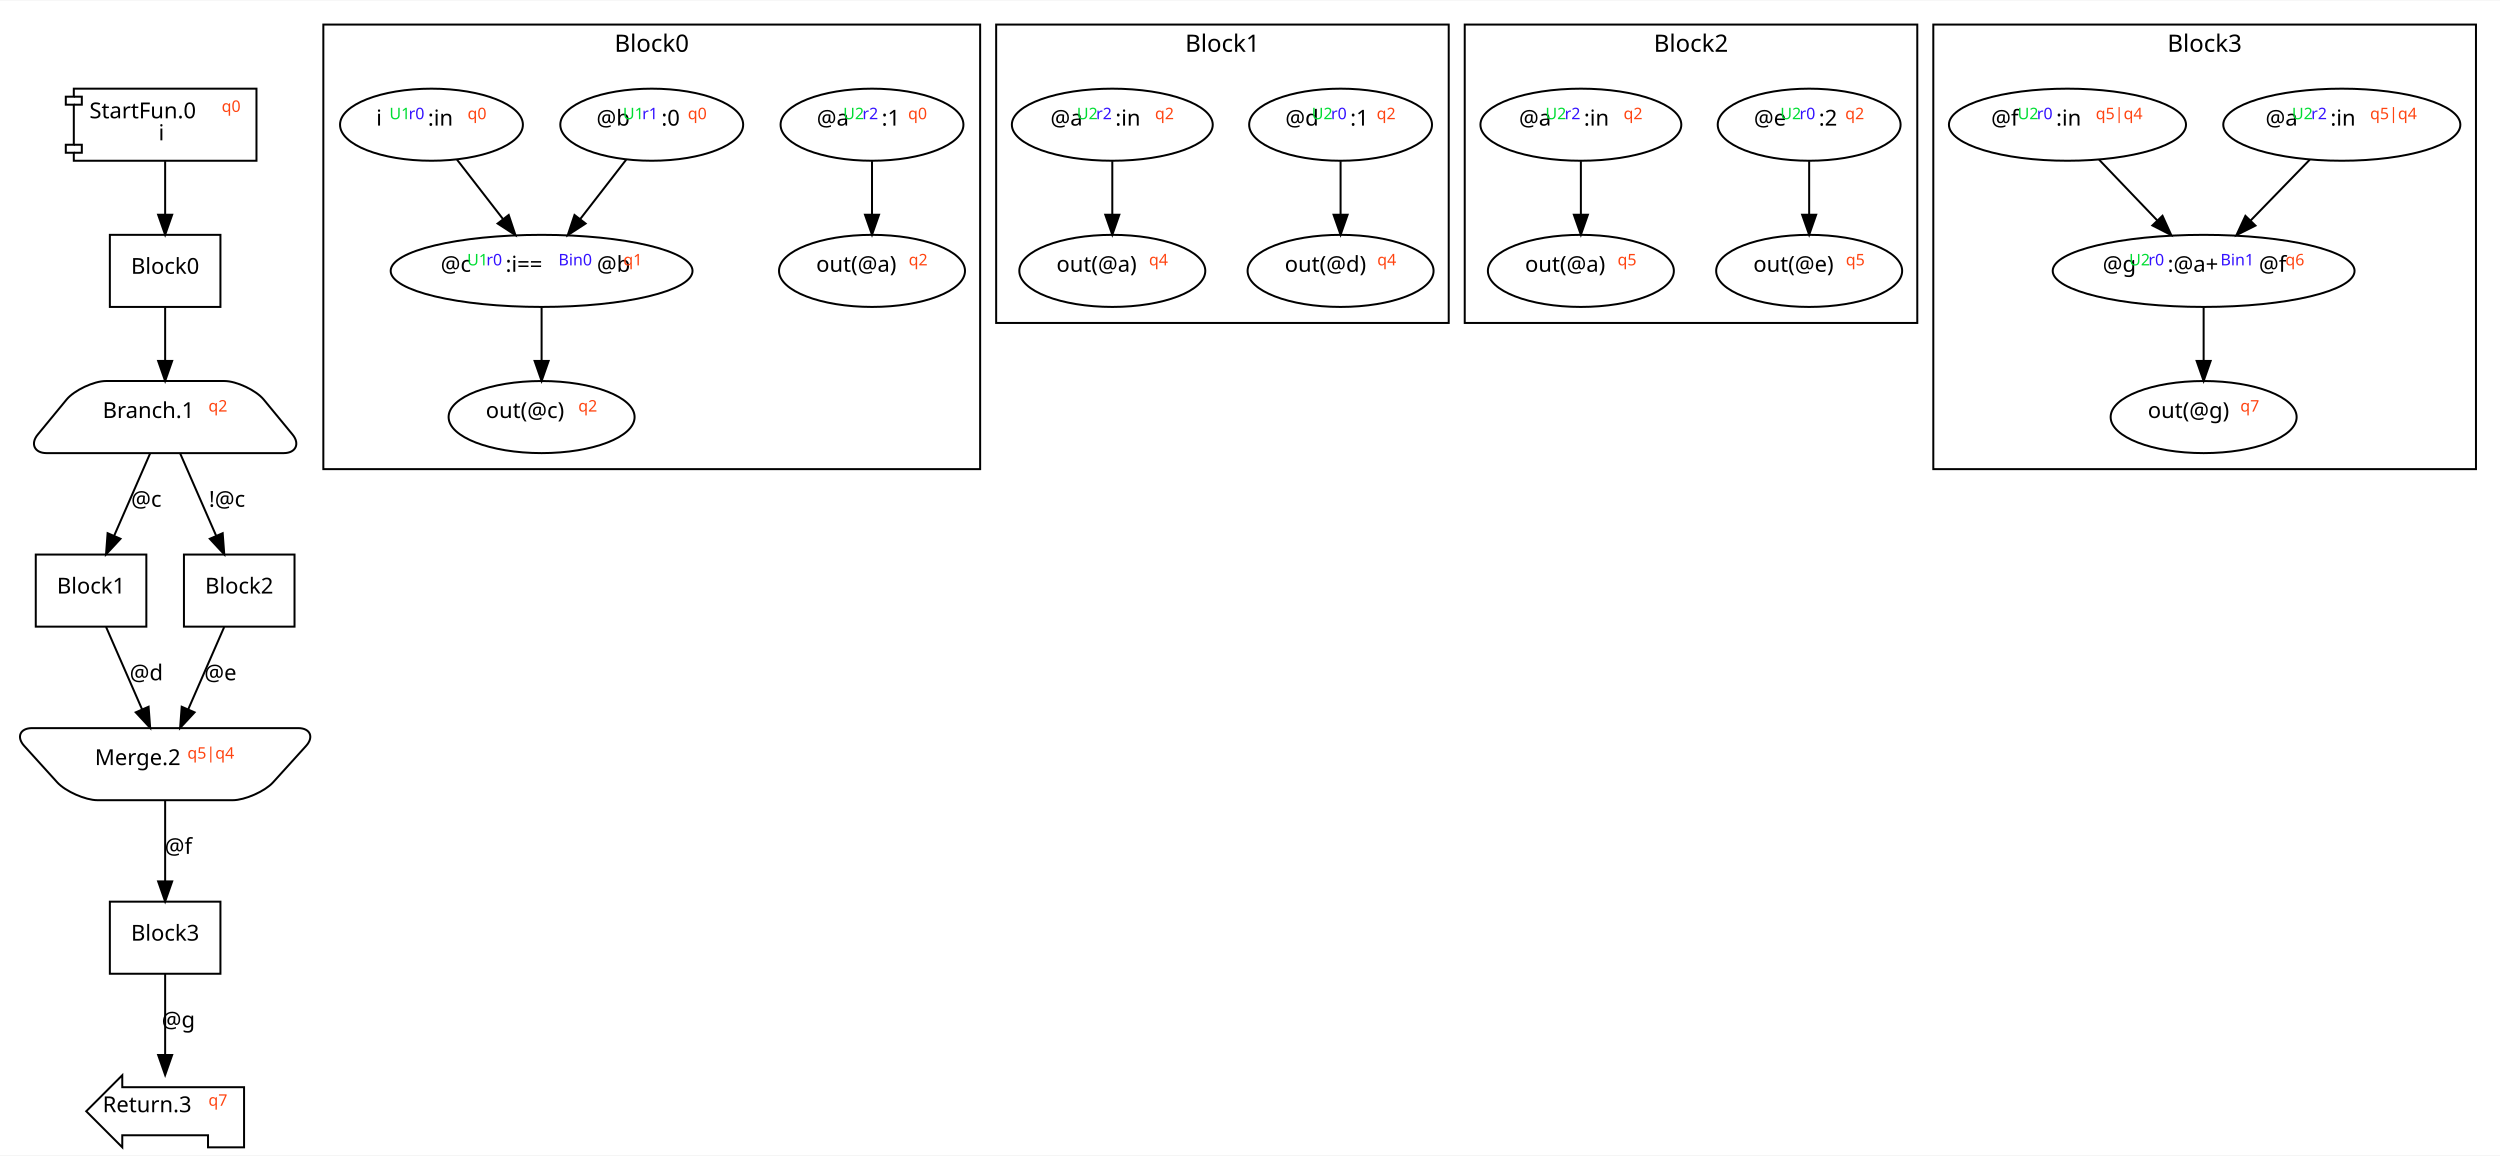
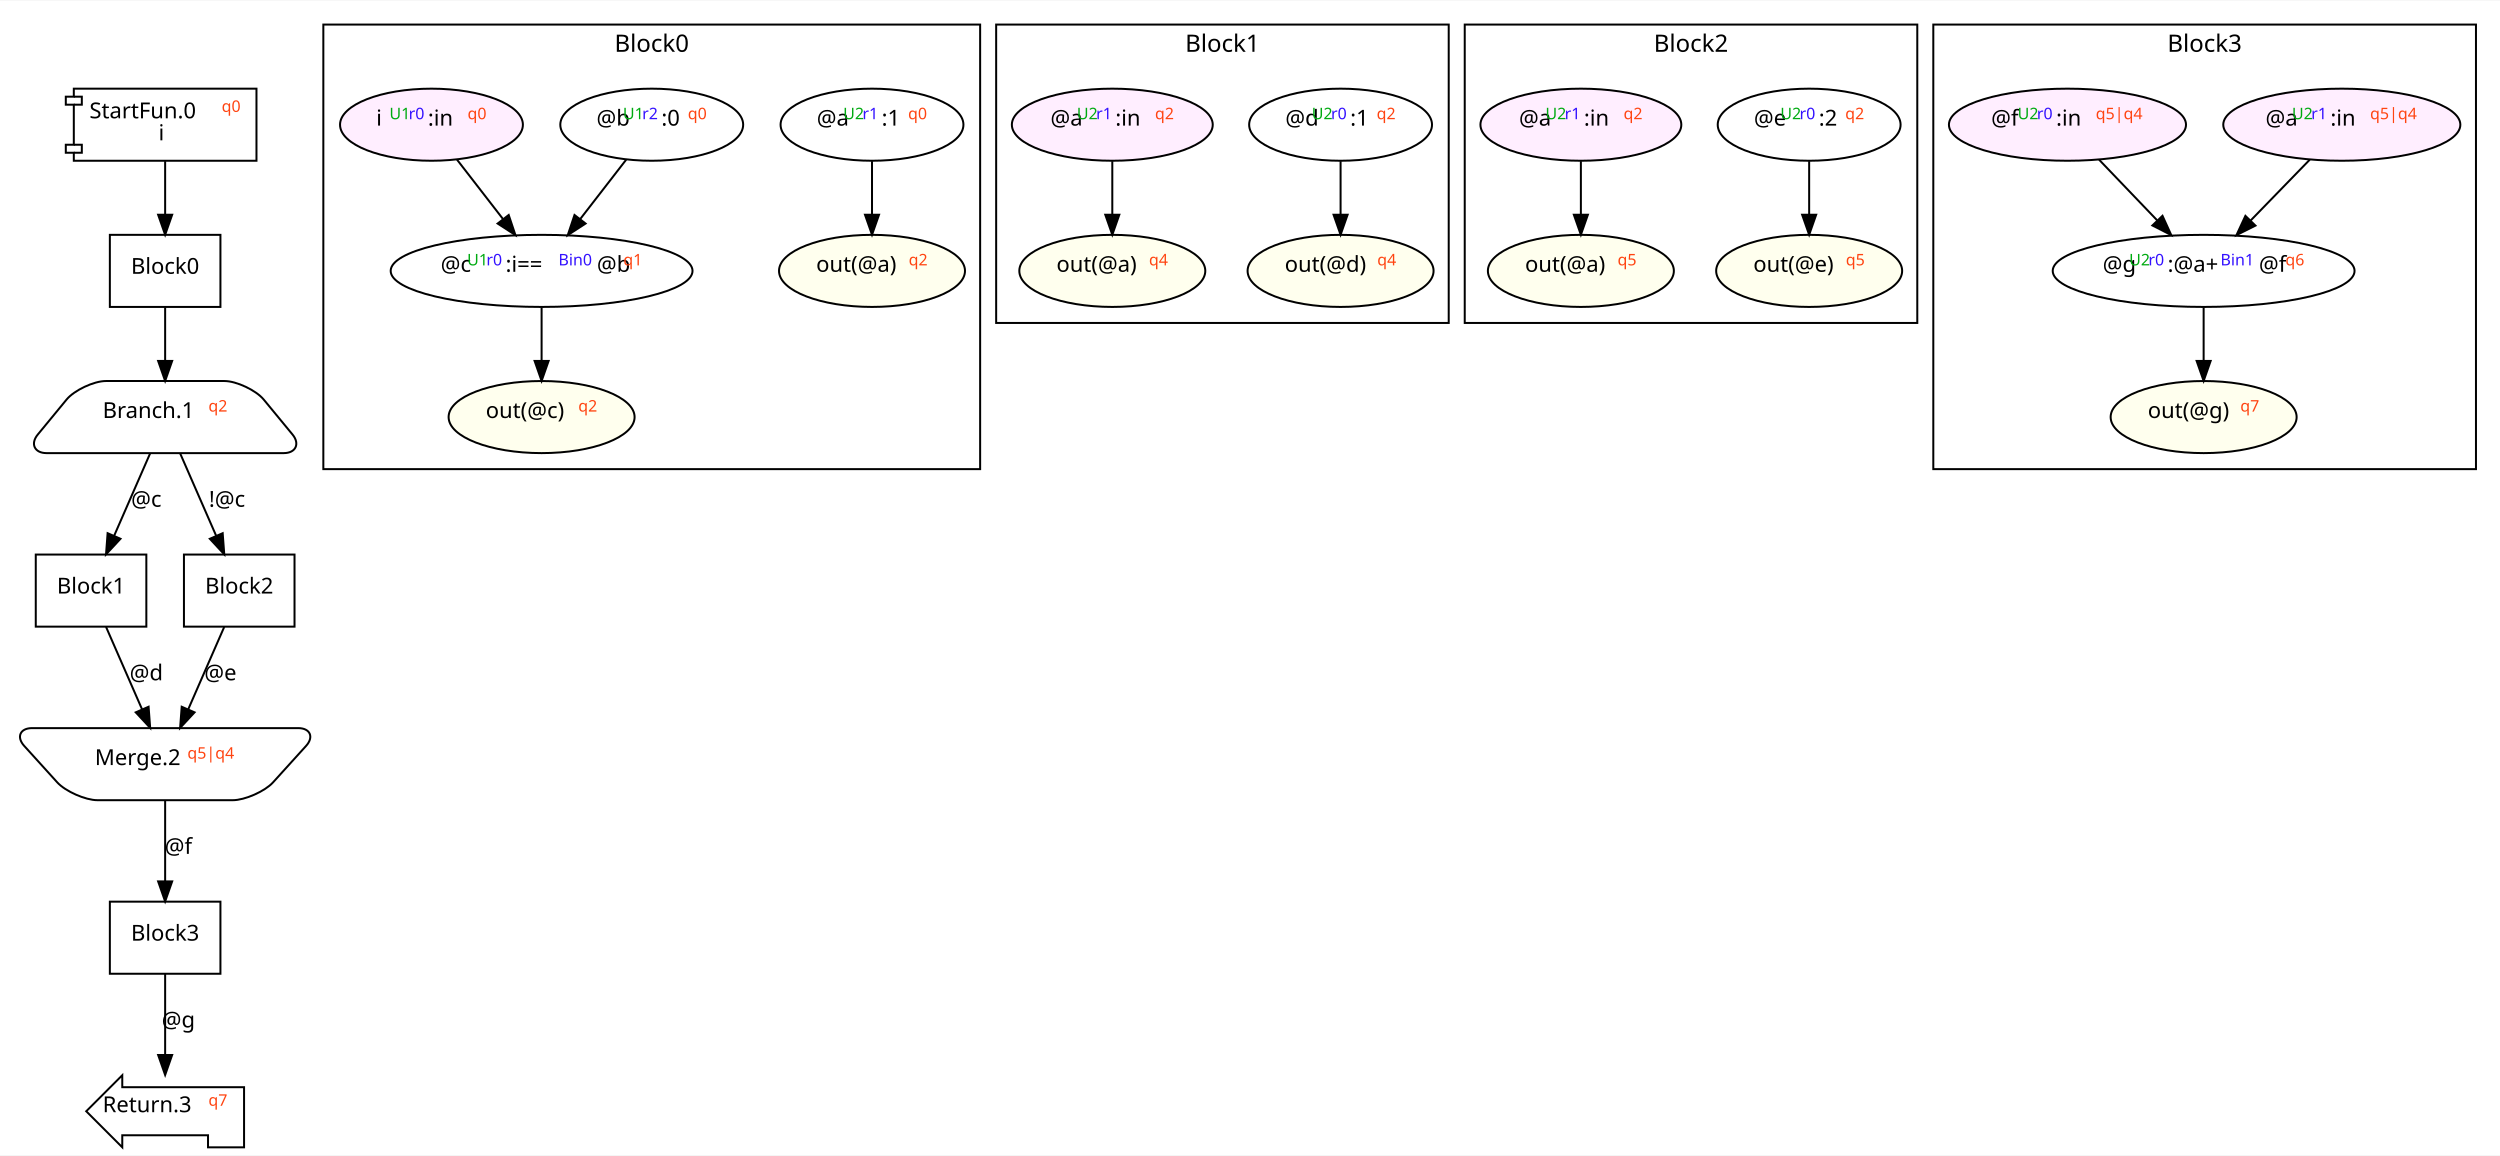
<svg xmlns="http://www.w3.org/2000/svg" width="1248pt" height="577pt" viewBox="0.00 0.00 1248.47 576.68">
  <g id="graph0" class="graph" transform="scale(1 1) rotate(0) translate(4 572.68)">
    <polygon fill="white" stroke="transparent" points="-4,4 -4,-572.68 1244.47,-572.68 1244.47,4 -4,4" />
    <g id="clust1" class="cluster">
      <polygon fill="none" stroke="black" points="157.47,-338.67 157.47,-560.68 485.47,-560.68 485.47,-338.67 157.47,-338.67" />
      <text text-anchor="middle" x="321.47" y="-547.08" font-family="Monaco" font-size="12.00">Block0</text>
    </g>
+     <g id="clust3" class="cluster">
+       <polygon fill="none" stroke="black" points="727.47,-411.67 727.47,-560.68 953.47,-560.68 953.47,-411.67 727.47,-411.67" />
+       <text text-anchor="middle" x="840.47" y="-547.08" font-family="Monaco" font-size="12.00">Block2</text>
+     </g>
+     <g id="clust4" class="cluster">
+       <polygon fill="none" stroke="black" points="961.47,-338.67 961.47,-560.68 1232.47,-560.68 1232.47,-338.67 961.47,-338.67" />
+       <text text-anchor="middle" x="1096.97" y="-547.08" font-family="Monaco" font-size="12.00">Block3</text>
+     </g>
    <g id="clust2" class="cluster">
      <polygon fill="none" stroke="black" points="493.47,-411.67 493.47,-560.68 719.47,-560.68 719.47,-411.67 493.47,-411.67" />
      <text text-anchor="middle" x="606.47" y="-547.08" font-family="Monaco" font-size="12.00">Block1</text>
-     </g>
-     <g id="clust3" class="cluster">
-       <polygon fill="none" stroke="black" points="727.47,-411.67 727.47,-560.68 953.47,-560.68 953.47,-411.67 727.47,-411.67" />
-       <text text-anchor="middle" x="840.47" y="-547.08" font-family="Monaco" font-size="12.00">Block2</text>
-     </g>
-     <g id="clust4" class="cluster">
-       <polygon fill="none" stroke="black" points="961.47,-338.67 961.47,-560.68 1232.47,-560.68 1232.47,-338.67 961.47,-338.67" />
-       <text text-anchor="middle" x="1096.97" y="-547.08" font-family="Monaco" font-size="12.00">Block3</text>
    </g>
    <g id="node1" class="node">
      <polygon fill="none" stroke="black" points="124.08,-528.67 32.86,-528.67 32.86,-524.67 28.86,-524.67 28.86,-520.67 32.86,-520.67 32.86,-500.67 28.86,-500.67 28.86,-496.67 32.86,-496.67 32.86,-492.67 124.08,-492.67 124.08,-528.67" />
      <polyline fill="none" stroke="black" points="32.86,-524.67 36.86,-524.67 36.86,-520.67 32.86,-520.67 " />
      <polyline fill="none" stroke="black" points="32.86,-500.67 36.86,-500.67 36.86,-496.67 32.86,-496.67 " />
      <text text-anchor="start" x="40.66" y="-513.87" font-family="Monaco" font-size="11.00">StartFun.0</text>
      <text text-anchor="start" x="106.68" y="-513.87" font-family="Monaco" baseline-shift="super" font-size="8.00" fill="#ff4411">q0</text>
      <text text-anchor="start" x="75.17" y="-502.87" font-family="Monaco" font-size="11.00">i</text>
    </g>
    <g id="node2" class="node">
      <polygon fill="none" stroke="black" points="106.08,-455.67 50.86,-455.67 50.86,-419.67 106.08,-419.67 106.08,-455.67" />
      <text text-anchor="middle" x="78.47" y="-436.21" font-family="Monaco" font-size="11.00">Block0</text>
    </g>
    <g id="edge1" class="edge">
      <path fill="none" stroke="black" d="M78.47,-492.49C78.47,-484.46 78.47,-474.72 78.47,-465.74" />
      <polygon fill="black" stroke="black" points="81.97,-465.7 78.47,-455.7 74.97,-465.7 81.97,-465.7" />
    </g>
    <g id="node3" class="node">
      <path fill="none" stroke="black" d="M108.08,-382.67C108.08,-382.67 48.87,-382.67 48.87,-382.67 42.87,-382.67 33.05,-378.04 29.24,-373.41 29.24,-373.41 14.86,-355.94 14.86,-355.94 11.04,-351.31 13.23,-346.67 19.23,-346.67 19.23,-346.67 137.71,-346.67 137.71,-346.67 143.71,-346.67 145.9,-351.31 142.09,-355.94 142.09,-355.94 127.7,-373.41 127.7,-373.41 123.89,-378.04 114.08,-382.67 108.08,-382.67" />
      <text text-anchor="start" x="47.27" y="-364.21" font-family="Monaco" font-size="11.00">Branch.1</text>
      <text text-anchor="start" x="100.07" y="-364.21" font-family="Monaco" baseline-shift="super" font-size="8.00" fill="#ff4411">q2</text>
    </g>
    <g id="edge2" class="edge">
      <path fill="none" stroke="black" d="M78.47,-419.49C78.47,-411.46 78.47,-401.72 78.47,-392.74" />
      <polygon fill="black" stroke="black" points="81.97,-392.7 78.47,-382.7 74.97,-392.7 81.97,-392.7" />
    </g>
    <g id="node4" class="node">
      <polygon fill="none" stroke="black" points="69.08,-296.01 13.86,-296.01 13.86,-260.01 69.08,-260.01 69.08,-296.01" />
      <text text-anchor="middle" x="41.47" y="-276.54" font-family="Monaco" font-size="11.00">Block1</text>
    </g>
    <g id="edge3" class="edge">
      <path fill="none" stroke="black" d="M70.98,-346.54C65.82,-334.72 58.85,-318.78 52.98,-305.35" />
      <polygon fill="black" stroke="black" points="56.16,-303.88 48.95,-296.11 49.74,-306.68 56.16,-303.88" />
      <text text-anchor="middle" x="69.07" y="-319.87" font-family="Monaco" font-size="11.00">@c</text>
    </g>
    <g id="node5" class="node">
      <polygon fill="none" stroke="black" points="143.08,-296.01 87.86,-296.01 87.86,-260.01 143.08,-260.01 143.08,-296.01" />
      <text text-anchor="middle" x="115.47" y="-276.54" font-family="Monaco" font-size="11.00">Block2</text>
    </g>
    <g id="edge4" class="edge">
      <path fill="none" stroke="black" d="M85.96,-346.54C91.12,-334.72 98.09,-318.78 103.96,-305.35" />
      <polygon fill="black" stroke="black" points="107.2,-306.68 107.99,-296.11 100.78,-303.88 107.2,-306.68" />
      <text text-anchor="middle" x="109.37" y="-319.87" font-family="Monaco" font-size="11.00">!@c</text>
    </g>
    <g id="node6" class="node">
      <path fill="none" stroke="black" d="M44.66,-173.34C44.66,-173.34 112.28,-173.34 112.28,-173.34 118.28,-173.34 128.31,-177.78 132.34,-182.23 132.34,-182.23 148.85,-200.45 148.85,-200.45 152.88,-204.89 150.91,-209.34 144.91,-209.34 144.91,-209.34 12.03,-209.34 12.03,-209.34 6.03,-209.34 4.06,-204.89 8.09,-200.45 8.09,-200.45 24.6,-182.23 24.6,-182.23 28.63,-177.78 38.66,-173.34 44.66,-173.34" />
      <text text-anchor="start" x="43.37" y="-190.87" font-family="Monaco" font-size="11.00">Merge.2</text>
      <text text-anchor="start" x="89.57" y="-190.87" font-family="Monaco" baseline-shift="super" font-size="8.00" fill="#ff4411">q5|q4</text>
    </g>
    <g id="edge5" class="edge">
      <path fill="none" stroke="black" d="M48.96,-259.87C54.12,-248.05 61.09,-232.11 66.96,-218.68" />
      <polygon fill="black" stroke="black" points="70.2,-220.01 70.99,-209.45 63.78,-217.21 70.2,-220.01" />
      <text text-anchor="middle" x="69.07" y="-233.21" font-family="Monaco" font-size="11.00">@d</text>
    </g>
    <g id="edge6" class="edge">
      <path fill="none" stroke="black" d="M107.98,-259.87C102.82,-248.05 95.85,-232.11 89.98,-218.68" />
      <polygon fill="black" stroke="black" points="93.16,-217.21 85.95,-209.45 86.74,-220.01 93.16,-217.21" />
      <text text-anchor="middle" x="106.07" y="-233.21" font-family="Monaco" font-size="11.00">@e</text>
    </g>
    <g id="node7" class="node">
      <polygon fill="none" stroke="black" points="106.08,-122.67 50.86,-122.67 50.86,-86.67 106.08,-86.67 106.08,-122.67" />
      <text text-anchor="middle" x="78.47" y="-103.2" font-family="Monaco" font-size="11.00">Block3</text>
    </g>
    <g id="edge7" class="edge">
      <path fill="none" stroke="black" d="M78.47,-173.2C78.47,-161.61 78.47,-146.06 78.47,-132.8" />
      <polygon fill="black" stroke="black" points="81.97,-132.78 78.47,-122.78 74.97,-132.78 81.97,-132.78" />
      <text text-anchor="middle" x="85.07" y="-146.54" font-family="Monaco" font-size="11.00">@f</text>
    </g>
    <g id="node8" class="node">
      <polygon fill="none" stroke="black" points="117.88,-30 57.06,-30 57.06,-36 39.06,-18 57.06,0 57.06,-6 99.88,-6 99.88,0 117.88,0 117.88,-30" />
      <text text-anchor="start" x="47.27" y="-17.53" font-family="Monaco" font-size="11.00">Return.3</text>
      <text text-anchor="start" x="100.07" y="-17.53" font-family="Monaco" baseline-shift="super" font-size="8.00" fill="#ff4411">q7</text>
    </g>
    <g id="edge8" class="edge">
      <path fill="none" stroke="black" d="M78.47,-86.53C78.47,-74.94 78.47,-59.39 78.47,-46.13" />
      <polygon fill="black" stroke="black" points="81.97,-46.11 78.47,-36.11 74.97,-46.11 81.97,-46.11" />
      <text text-anchor="middle" x="85.07" y="-59.87" font-family="Monaco" font-size="11.00">@g</text>
    </g>
    <g id="node9" class="node">
+       <ellipse fill="none" stroke="black" cx="431.47" cy="-510.67" rx="45.66" ry="18" />
+       <text text-anchor="start" x="403.87" y="-510.21" font-family="Monaco" font-size="11.00">@a</text>
+       <text text-anchor="start" x="417.07" y="-510.21" font-family="Monaco" baseline-shift="super" font-size="8.00" fill="#00aa11">U2</text>
+       <text text-anchor="start" x="426.67" y="-510.21" font-family="Monaco" baseline-shift="super" font-size="8.00" fill="#3311ff">r1</text>
+       <text text-anchor="start" x="436.27" y="-510.21" font-family="Monaco" font-size="11.00">:1</text>
+       <text text-anchor="start" x="449.47" y="-510.21" font-family="Monaco" baseline-shift="super" font-size="8.00" fill="#ff4411">q0</text>
+     </g>
+     <g id="node13" class="node">
+       <ellipse fill="#ffffee" stroke="black" cx="431.47" cy="-437.67" rx="46.44" ry="18" />
+       <text text-anchor="start" x="403.57" y="-437.21" font-family="Monaco" font-size="11.00">out(@a)</text>
+       <text text-anchor="start" x="449.77" y="-437.21" font-family="Monaco" baseline-shift="super" font-size="8.00" fill="#ff4411">q2</text>
+     </g>
+     <g id="edge9" class="edge">
+       <path fill="none" stroke="black" d="M431.47,-492.49C431.47,-484.46 431.47,-474.72 431.47,-465.74" />
+       <polygon fill="black" stroke="black" points="434.97,-465.7 431.47,-455.7 427.97,-465.7 434.97,-465.7" />
+     </g>
+     <g id="node10" class="node">
      <ellipse fill="none" stroke="black" cx="321.47" cy="-510.67" rx="45.66" ry="18" />
      <text text-anchor="start" x="293.87" y="-510.21" font-family="Monaco" font-size="11.00">@b</text>
-       <text text-anchor="start" x="307.07" y="-510.21" font-family="Monaco" baseline-shift="super" font-size="8.00" fill="#00dd33">U1</text>
-       <text text-anchor="start" x="316.67" y="-510.21" font-family="Monaco" baseline-shift="super" font-size="8.00" fill="#3311ff">r1</text>
+       <text text-anchor="start" x="307.07" y="-510.21" font-family="Monaco" baseline-shift="super" font-size="8.00" fill="#00aa11">U1</text>
+       <text text-anchor="start" x="316.67" y="-510.21" font-family="Monaco" baseline-shift="super" font-size="8.00" fill="#3311ff">r2</text>
      <text text-anchor="start" x="326.27" y="-510.21" font-family="Monaco" font-size="11.00">:0</text>
      <text text-anchor="start" x="339.47" y="-510.21" font-family="Monaco" baseline-shift="super" font-size="8.00" fill="#ff4411">q0</text>
    </g>
-     <g id="node13" class="node">
+     <g id="node11" class="node">
      <ellipse fill="none" stroke="black" cx="266.47" cy="-437.67" rx="75.37" ry="18" />
      <text text-anchor="start" x="216.06" y="-437.21" font-family="Monaco" font-size="11.00">@c</text>
-       <text text-anchor="start" x="229.27" y="-437.21" font-family="Monaco" baseline-shift="super" font-size="8.00" fill="#00dd33">U1</text>
+       <text text-anchor="start" x="229.27" y="-437.21" font-family="Monaco" baseline-shift="super" font-size="8.00" fill="#00aa11">U1</text>
      <text text-anchor="start" x="238.87" y="-437.21" font-family="Monaco" baseline-shift="super" font-size="8.00" fill="#3311ff">r0</text>
      <text text-anchor="start" x="248.47" y="-437.21" font-family="Monaco" font-size="11.00">:i==</text>
      <text text-anchor="start" x="274.87" y="-437.21" font-family="Monaco" baseline-shift="super" font-size="8.00" fill="#3311ff">Bin0</text>
      <text text-anchor="start" x="294.08" y="-437.21" font-family="Monaco" font-size="11.00">@b</text>
      <text text-anchor="start" x="307.28" y="-437.21" font-family="Monaco" baseline-shift="super" font-size="8.00" fill="#ff4411">q1</text>
    </g>
-     <g id="edge9" class="edge">
+     <g id="edge10" class="edge">
      <path fill="none" stroke="black" d="M308.71,-493.21C301.87,-484.37 293.3,-473.31 285.67,-463.46" />
      <polygon fill="black" stroke="black" points="288.43,-461.31 279.54,-455.54 282.9,-465.59 288.43,-461.31" />
    </g>
-     <g id="node10" class="node">
-       <ellipse fill="none" stroke="black" cx="431.47" cy="-510.67" rx="45.66" ry="18" />
-       <text text-anchor="start" x="403.87" y="-510.21" font-family="Monaco" font-size="11.00">@a</text>
-       <text text-anchor="start" x="417.07" y="-510.21" font-family="Monaco" baseline-shift="super" font-size="8.00" fill="#00dd33">U2</text>
-       <text text-anchor="start" x="426.67" y="-510.21" font-family="Monaco" baseline-shift="super" font-size="8.00" fill="#3311ff">r2</text>
-       <text text-anchor="start" x="436.27" y="-510.21" font-family="Monaco" font-size="11.00">:1</text>
-       <text text-anchor="start" x="449.47" y="-510.21" font-family="Monaco" baseline-shift="super" font-size="8.00" fill="#ff4411">q0</text>
+     <g id="node12" class="node">
+       <ellipse fill="#ffffee" stroke="black" cx="266.47" cy="-364.67" rx="46.44" ry="18" />
+       <text text-anchor="start" x="238.57" y="-364.21" font-family="Monaco" font-size="11.00">out(@c)</text>
+       <text text-anchor="start" x="284.77" y="-364.21" font-family="Monaco" baseline-shift="super" font-size="8.00" fill="#ff4411">q2</text>
+     </g>
+     <g id="edge11" class="edge">
+       <path fill="none" stroke="black" d="M266.47,-419.49C266.47,-411.46 266.47,-401.72 266.47,-392.74" />
+       <polygon fill="black" stroke="black" points="269.97,-392.7 266.47,-382.7 262.97,-392.7 269.97,-392.7" />
    </g>
    <g id="node14" class="node">
-       <ellipse fill="none" stroke="black" cx="431.47" cy="-437.67" rx="46.44" ry="18" />
-       <text text-anchor="start" x="403.57" y="-437.21" font-family="Monaco" font-size="11.00">out(@a)</text>
-       <text text-anchor="start" x="449.77" y="-437.21" font-family="Monaco" baseline-shift="super" font-size="8.00" fill="#ff4411">q2</text>
-     </g>
-     <g id="edge10" class="edge">
-       <path fill="none" stroke="black" d="M431.47,-492.49C431.47,-484.46 431.47,-474.72 431.47,-465.74" />
-       <polygon fill="black" stroke="black" points="434.97,-465.7 431.47,-455.7 427.97,-465.7 434.97,-465.7" />
-     </g>
-     <g id="node11" class="node">
-       <ellipse fill="none" stroke="black" cx="211.47" cy="-510.67" rx="45.66" ry="18" />
+       <ellipse fill="#ffeeff" stroke="black" cx="211.47" cy="-510.67" rx="45.66" ry="18" />
      <text text-anchor="start" x="183.87" y="-510.21" font-family="Monaco" font-size="11.00">i</text>
-       <text text-anchor="start" x="190.47" y="-510.21" font-family="Monaco" baseline-shift="super" font-size="8.00" fill="#00dd33">U1</text>
+       <text text-anchor="start" x="190.47" y="-510.21" font-family="Monaco" baseline-shift="super" font-size="8.00" fill="#00aa11">U1</text>
      <text text-anchor="start" x="200.07" y="-510.21" font-family="Monaco" baseline-shift="super" font-size="8.00" fill="#3311ff">r0</text>
      <text text-anchor="start" x="209.67" y="-510.21" font-family="Monaco" font-size="11.00">:in</text>
      <text text-anchor="start" x="229.47" y="-510.21" font-family="Monaco" baseline-shift="super" font-size="8.00" fill="#ff4411">q0</text>
    </g>
-     <g id="edge11" class="edge">
+     <g id="edge12" class="edge">
      <path fill="none" stroke="black" d="M224.23,-493.21C231.07,-484.37 239.64,-473.31 247.27,-463.46" />
      <polygon fill="black" stroke="black" points="250.04,-465.59 253.4,-455.54 244.51,-461.31 250.04,-465.59" />
-     </g>
-     <g id="node12" class="node">
-       <ellipse fill="none" stroke="black" cx="266.47" cy="-364.67" rx="46.44" ry="18" />
-       <text text-anchor="start" x="238.57" y="-364.21" font-family="Monaco" font-size="11.00">out(@c)</text>
-       <text text-anchor="start" x="284.77" y="-364.21" font-family="Monaco" baseline-shift="super" font-size="8.00" fill="#ff4411">q2</text>
-     </g>
-     <g id="edge12" class="edge">
-       <path fill="none" stroke="black" d="M266.47,-419.49C266.47,-411.46 266.47,-401.72 266.47,-392.74" />
-       <polygon fill="black" stroke="black" points="269.97,-392.7 266.47,-382.7 262.97,-392.7 269.97,-392.7" />
    </g>
    <g id="node15" class="node">
      <ellipse fill="none" stroke="black" cx="665.47" cy="-510.67" rx="45.66" ry="18" />
      <text text-anchor="start" x="637.87" y="-510.21" font-family="Monaco" font-size="11.00">@d</text>
-       <text text-anchor="start" x="651.07" y="-510.21" font-family="Monaco" baseline-shift="super" font-size="8.00" fill="#00dd33">U2</text>
+       <text text-anchor="start" x="651.07" y="-510.21" font-family="Monaco" baseline-shift="super" font-size="8.00" fill="#00aa11">U2</text>
      <text text-anchor="start" x="660.67" y="-510.21" font-family="Monaco" baseline-shift="super" font-size="8.00" fill="#3311ff">r0</text>
      <text text-anchor="start" x="670.27" y="-510.21" font-family="Monaco" font-size="11.00">:1</text>
      <text text-anchor="start" x="683.47" y="-510.21" font-family="Monaco" baseline-shift="super" font-size="8.00" fill="#ff4411">q2</text>
    </g>
    <g id="node18" class="node">
-       <ellipse fill="none" stroke="black" cx="665.47" cy="-437.67" rx="46.44" ry="18" />
+       <ellipse fill="#ffffee" stroke="black" cx="665.47" cy="-437.67" rx="46.44" ry="18" />
      <text text-anchor="start" x="637.57" y="-437.21" font-family="Monaco" font-size="11.00">out(@d)</text>
      <text text-anchor="start" x="683.77" y="-437.21" font-family="Monaco" baseline-shift="super" font-size="8.00" fill="#ff4411">q4</text>
    </g>
    <g id="edge13" class="edge">
      <path fill="none" stroke="black" d="M665.47,-492.49C665.47,-484.46 665.47,-474.72 665.47,-465.74" />
      <polygon fill="black" stroke="black" points="668.97,-465.7 665.47,-455.7 661.97,-465.7 668.97,-465.7" />
    </g>
    <g id="node16" class="node">
-       <ellipse fill="none" stroke="black" cx="551.47" cy="-510.67" rx="50.16" ry="18" />
+       <ellipse fill="#ffeeff" stroke="black" cx="551.47" cy="-510.67" rx="50.16" ry="18" />
      <text text-anchor="start" x="520.57" y="-510.21" font-family="Monaco" font-size="11.00">@a</text>
-       <text text-anchor="start" x="533.77" y="-510.21" font-family="Monaco" baseline-shift="super" font-size="8.00" fill="#00dd33">U2</text>
-       <text text-anchor="start" x="543.37" y="-510.21" font-family="Monaco" baseline-shift="super" font-size="8.00" fill="#3311ff">r2</text>
+       <text text-anchor="start" x="533.77" y="-510.21" font-family="Monaco" baseline-shift="super" font-size="8.00" fill="#00aa11">U2</text>
+       <text text-anchor="start" x="543.37" y="-510.21" font-family="Monaco" baseline-shift="super" font-size="8.00" fill="#3311ff">r1</text>
      <text text-anchor="start" x="552.97" y="-510.21" font-family="Monaco" font-size="11.00">:in</text>
      <text text-anchor="start" x="572.77" y="-510.21" font-family="Monaco" baseline-shift="super" font-size="8.00" fill="#ff4411">q2</text>
    </g>
    <g id="node17" class="node">
-       <ellipse fill="none" stroke="black" cx="551.47" cy="-437.67" rx="46.44" ry="18" />
+       <ellipse fill="#ffffee" stroke="black" cx="551.47" cy="-437.67" rx="46.44" ry="18" />
      <text text-anchor="start" x="523.57" y="-437.21" font-family="Monaco" font-size="11.00">out(@a)</text>
      <text text-anchor="start" x="569.77" y="-437.21" font-family="Monaco" baseline-shift="super" font-size="8.00" fill="#ff4411">q4</text>
    </g>
    <g id="edge14" class="edge">
      <path fill="none" stroke="black" d="M551.47,-492.49C551.47,-484.46 551.47,-474.72 551.47,-465.74" />
      <polygon fill="black" stroke="black" points="554.97,-465.7 551.47,-455.7 547.97,-465.7 554.97,-465.7" />
    </g>
    <g id="node19" class="node">
      <ellipse fill="none" stroke="black" cx="899.47" cy="-510.67" rx="45.66" ry="18" />
      <text text-anchor="start" x="871.87" y="-510.21" font-family="Monaco" font-size="11.00">@e</text>
-       <text text-anchor="start" x="885.07" y="-510.21" font-family="Monaco" baseline-shift="super" font-size="8.00" fill="#00dd33">U2</text>
+       <text text-anchor="start" x="885.07" y="-510.21" font-family="Monaco" baseline-shift="super" font-size="8.00" fill="#00aa11">U2</text>
      <text text-anchor="start" x="894.67" y="-510.21" font-family="Monaco" baseline-shift="super" font-size="8.00" fill="#3311ff">r0</text>
      <text text-anchor="start" x="904.27" y="-510.21" font-family="Monaco" font-size="11.00">:2</text>
      <text text-anchor="start" x="917.47" y="-510.21" font-family="Monaco" baseline-shift="super" font-size="8.00" fill="#ff4411">q2</text>
    </g>
    <g id="node22" class="node">
-       <ellipse fill="none" stroke="black" cx="899.47" cy="-437.67" rx="46.44" ry="18" />
+       <ellipse fill="#ffffee" stroke="black" cx="899.47" cy="-437.67" rx="46.44" ry="18" />
      <text text-anchor="start" x="871.57" y="-437.21" font-family="Monaco" font-size="11.00">out(@e)</text>
      <text text-anchor="start" x="917.77" y="-437.21" font-family="Monaco" baseline-shift="super" font-size="8.00" fill="#ff4411">q5</text>
    </g>
    <g id="edge15" class="edge">
      <path fill="none" stroke="black" d="M899.47,-492.49C899.47,-484.46 899.47,-474.72 899.47,-465.74" />
      <polygon fill="black" stroke="black" points="902.97,-465.7 899.47,-455.7 895.97,-465.7 902.97,-465.7" />
    </g>
    <g id="node20" class="node">
-       <ellipse fill="none" stroke="black" cx="785.47" cy="-510.67" rx="50.16" ry="18" />
+       <ellipse fill="#ffeeff" stroke="black" cx="785.47" cy="-510.67" rx="50.16" ry="18" />
      <text text-anchor="start" x="754.57" y="-510.21" font-family="Monaco" font-size="11.00">@a</text>
-       <text text-anchor="start" x="767.77" y="-510.21" font-family="Monaco" baseline-shift="super" font-size="8.00" fill="#00dd33">U2</text>
-       <text text-anchor="start" x="777.37" y="-510.21" font-family="Monaco" baseline-shift="super" font-size="8.00" fill="#3311ff">r2</text>
+       <text text-anchor="start" x="767.77" y="-510.21" font-family="Monaco" baseline-shift="super" font-size="8.00" fill="#00aa11">U2</text>
+       <text text-anchor="start" x="777.37" y="-510.21" font-family="Monaco" baseline-shift="super" font-size="8.00" fill="#3311ff">r1</text>
      <text text-anchor="start" x="786.97" y="-510.21" font-family="Monaco" font-size="11.00">:in</text>
      <text text-anchor="start" x="806.77" y="-510.21" font-family="Monaco" baseline-shift="super" font-size="8.00" fill="#ff4411">q2</text>
    </g>
    <g id="node21" class="node">
-       <ellipse fill="none" stroke="black" cx="785.47" cy="-437.67" rx="46.44" ry="18" />
+       <ellipse fill="#ffffee" stroke="black" cx="785.47" cy="-437.67" rx="46.44" ry="18" />
      <text text-anchor="start" x="757.57" y="-437.21" font-family="Monaco" font-size="11.00">out(@a)</text>
      <text text-anchor="start" x="803.77" y="-437.21" font-family="Monaco" baseline-shift="super" font-size="8.00" fill="#ff4411">q5</text>
    </g>
    <g id="edge16" class="edge">
      <path fill="none" stroke="black" d="M785.47,-492.49C785.47,-484.46 785.47,-474.72 785.47,-465.74" />
      <polygon fill="black" stroke="black" points="788.97,-465.7 785.47,-455.7 781.97,-465.7 788.97,-465.7" />
    </g>
    <g id="node23" class="node">
      <ellipse fill="none" stroke="black" cx="1096.47" cy="-437.67" rx="75.37" ry="18" />
      <text text-anchor="start" x="1046.06" y="-437.21" font-family="Monaco" font-size="11.00">@g</text>
-       <text text-anchor="start" x="1059.27" y="-437.21" font-family="Monaco" baseline-shift="super" font-size="8.00" fill="#00dd33">U2</text>
+       <text text-anchor="start" x="1059.27" y="-437.21" font-family="Monaco" baseline-shift="super" font-size="8.00" fill="#00aa11">U2</text>
      <text text-anchor="start" x="1068.87" y="-437.21" font-family="Monaco" baseline-shift="super" font-size="8.00" fill="#3311ff">r0</text>
      <text text-anchor="start" x="1078.47" y="-437.21" font-family="Monaco" font-size="11.00">:@a+</text>
      <text text-anchor="start" x="1104.87" y="-437.21" font-family="Monaco" baseline-shift="super" font-size="8.00" fill="#3311ff">Bin1</text>
      <text text-anchor="start" x="1124.08" y="-437.21" font-family="Monaco" font-size="11.00">@f</text>
      <text text-anchor="start" x="1137.28" y="-437.21" font-family="Monaco" baseline-shift="super" font-size="8.00" fill="#ff4411">q6</text>
    </g>
    <g id="node26" class="node">
-       <ellipse fill="none" stroke="black" cx="1096.47" cy="-364.67" rx="46.44" ry="18" />
+       <ellipse fill="#ffffee" stroke="black" cx="1096.47" cy="-364.67" rx="46.44" ry="18" />
      <text text-anchor="start" x="1068.57" y="-364.21" font-family="Monaco" font-size="11.00">out(@g)</text>
      <text text-anchor="start" x="1114.77" y="-364.21" font-family="Monaco" baseline-shift="super" font-size="8.00" fill="#ff4411">q7</text>
    </g>
    <g id="edge17" class="edge">
      <path fill="none" stroke="black" d="M1096.47,-419.49C1096.47,-411.46 1096.47,-401.72 1096.47,-392.74" />
      <polygon fill="black" stroke="black" points="1099.97,-392.7 1096.47,-382.7 1092.97,-392.7 1099.97,-392.7" />
    </g>
    <g id="node24" class="node">
-       <ellipse fill="none" stroke="black" cx="1165.47" cy="-510.67" rx="59.2" ry="18" />
+       <ellipse fill="#ffeeff" stroke="black" cx="1165.47" cy="-510.67" rx="59.2" ry="18" />
      <text text-anchor="start" x="1127.36" y="-510.21" font-family="Monaco" font-size="11.00">@a</text>
-       <text text-anchor="start" x="1140.57" y="-510.21" font-family="Monaco" baseline-shift="super" font-size="8.00" fill="#00dd33">U2</text>
-       <text text-anchor="start" x="1150.17" y="-510.21" font-family="Monaco" baseline-shift="super" font-size="8.00" fill="#3311ff">r2</text>
+       <text text-anchor="start" x="1140.57" y="-510.21" font-family="Monaco" baseline-shift="super" font-size="8.00" fill="#00aa11">U2</text>
+       <text text-anchor="start" x="1150.17" y="-510.21" font-family="Monaco" baseline-shift="super" font-size="8.00" fill="#3311ff">r1</text>
      <text text-anchor="start" x="1159.77" y="-510.21" font-family="Monaco" font-size="11.00">:in</text>
      <text text-anchor="start" x="1179.57" y="-510.21" font-family="Monaco" baseline-shift="super" font-size="8.00" fill="#ff4411">q5|q4</text>
    </g>
    <g id="edge18" class="edge">
      <path fill="none" stroke="black" d="M1149.47,-493.21C1140.71,-484.2 1129.7,-472.86 1119.98,-462.87" />
      <polygon fill="black" stroke="black" points="1122.35,-460.28 1112.87,-455.54 1117.33,-465.16 1122.35,-460.28" />
    </g>
    <g id="node25" class="node">
-       <ellipse fill="none" stroke="black" cx="1028.47" cy="-510.67" rx="59.2" ry="18" />
+       <ellipse fill="#ffeeff" stroke="black" cx="1028.47" cy="-510.67" rx="59.2" ry="18" />
      <text text-anchor="start" x="990.36" y="-510.21" font-family="Monaco" font-size="11.00">@f</text>
-       <text text-anchor="start" x="1003.57" y="-510.21" font-family="Monaco" baseline-shift="super" font-size="8.00" fill="#00dd33">U2</text>
+       <text text-anchor="start" x="1003.57" y="-510.21" font-family="Monaco" baseline-shift="super" font-size="8.00" fill="#00aa11">U2</text>
      <text text-anchor="start" x="1013.17" y="-510.21" font-family="Monaco" baseline-shift="super" font-size="8.00" fill="#3311ff">r0</text>
      <text text-anchor="start" x="1022.77" y="-510.21" font-family="Monaco" font-size="11.00">:in</text>
      <text text-anchor="start" x="1042.57" y="-510.21" font-family="Monaco" baseline-shift="super" font-size="8.00" fill="#ff4411">q5|q4</text>
    </g>
    <g id="edge19" class="edge">
      <path fill="none" stroke="black" d="M1044.24,-493.21C1052.87,-484.2 1063.72,-472.86 1073.3,-462.87" />
      <polygon fill="black" stroke="black" points="1075.92,-465.19 1080.31,-455.54 1070.87,-460.35 1075.92,-465.19" />
    </g>
  </g>
</svg>
